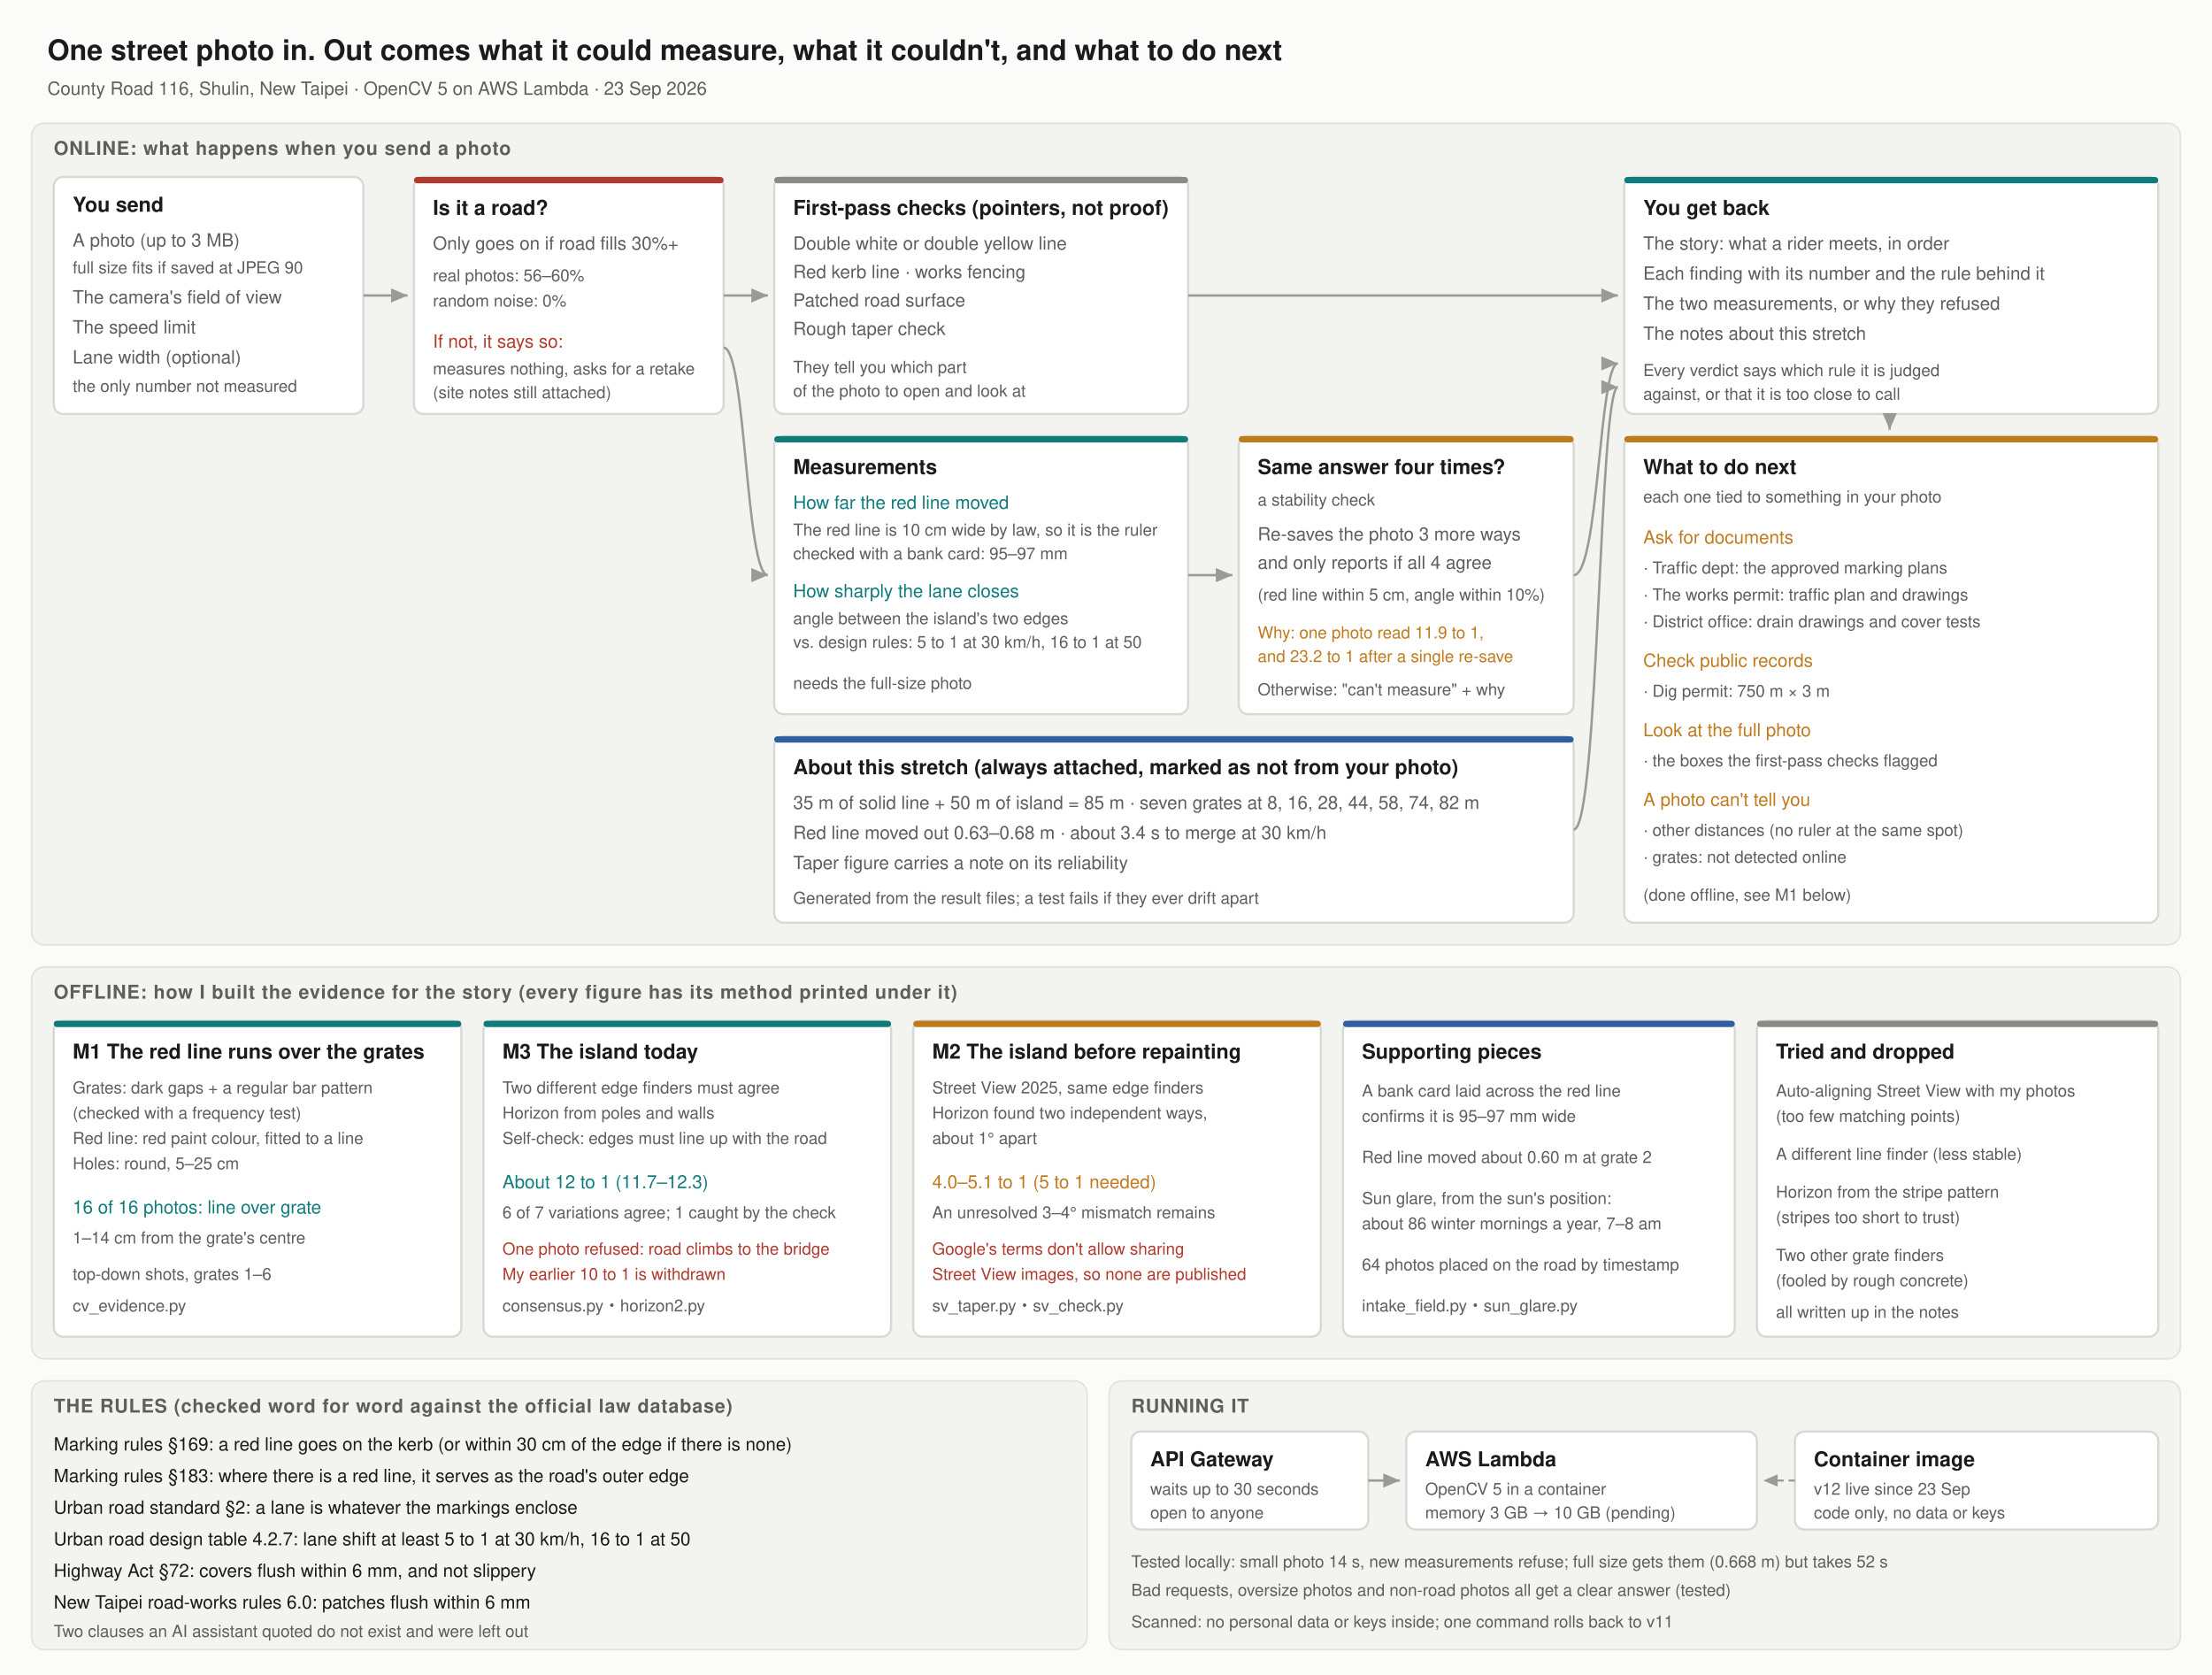
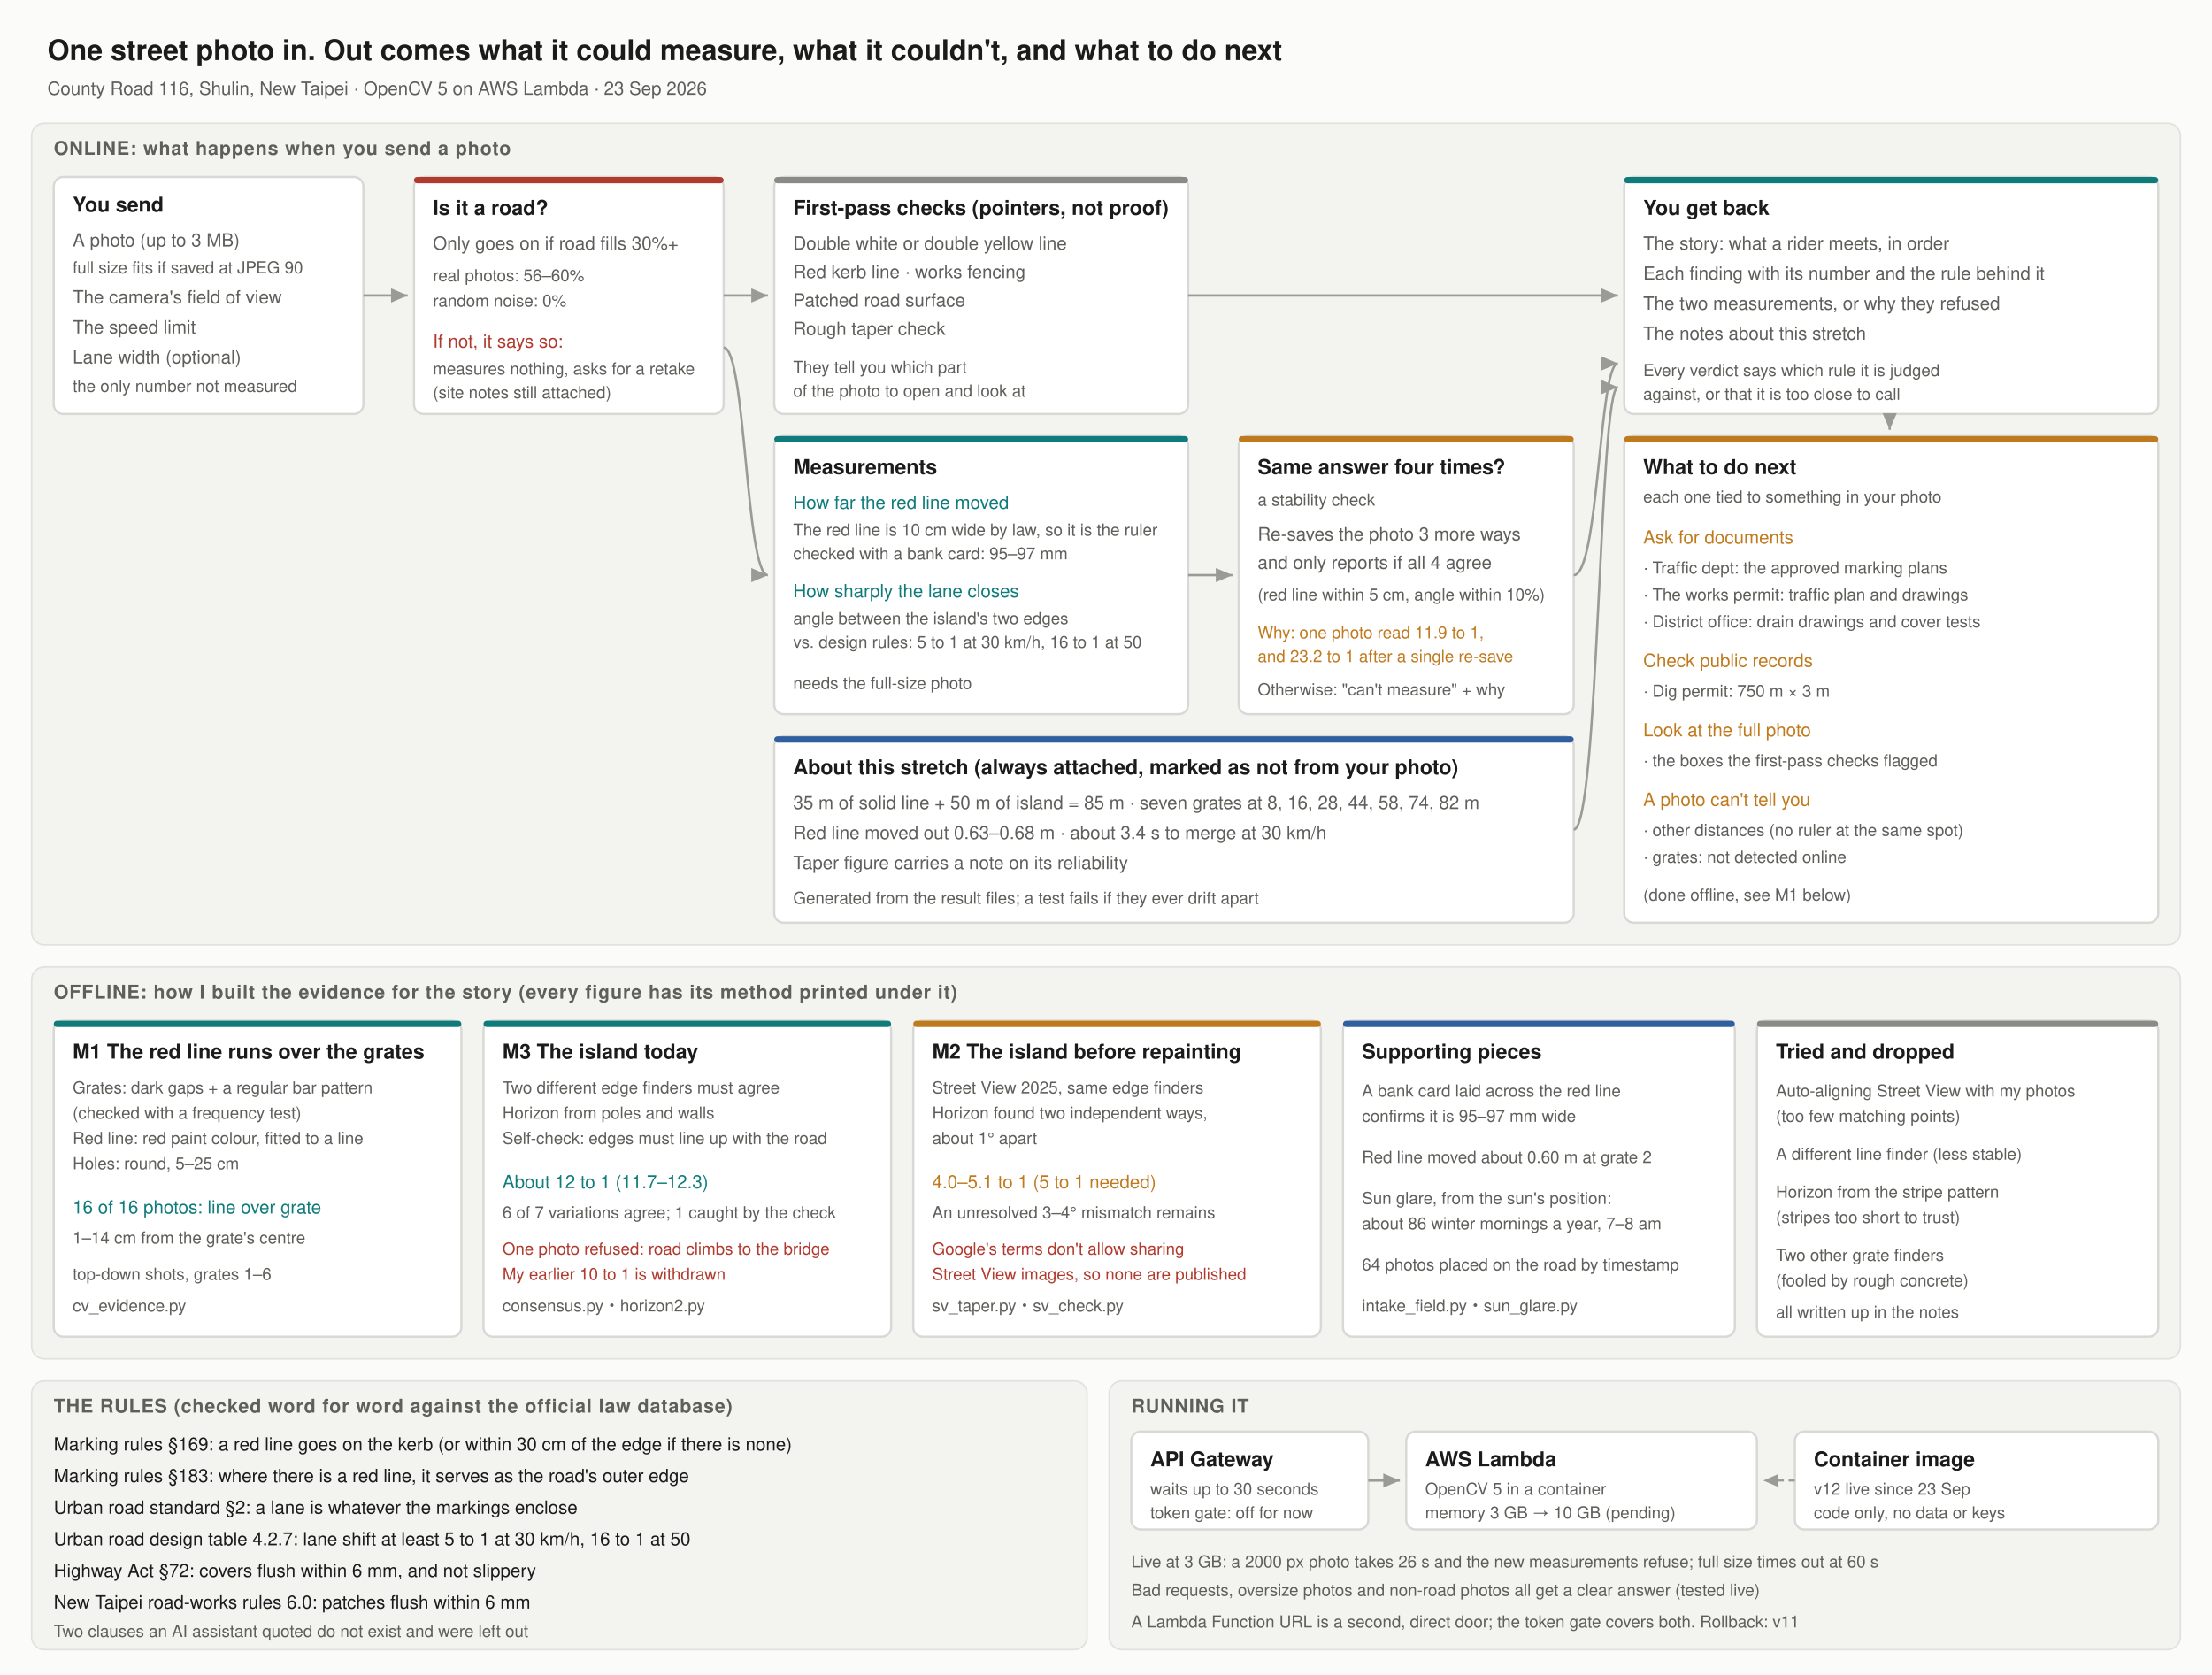
<svg xmlns="http://www.w3.org/2000/svg" viewBox="0 0 1400 1060" width="1400" height="1060" font-family="PingFang TC, Noto Sans TC, Helvetica, Arial, sans-serif">
  <style>
 .t{fill:#1b1b1b} .m{fill:#5e5e5a} .w{fill:#fff}
 .box{fill:#fff;stroke:#d8d8d4;stroke-width:1.4}
 .zone{fill:#f3f3f0;stroke:#e2e2dd;stroke-width:1}
 .teal{fill:#0f7b7b} .amber{fill:#c07a1e} .red{fill:#b03a2e} .grey{fill:#8a8a86} .blue{fill:#2f5f9e}
 .tt{fill:#0f7b7b} .ta{fill:#c07a1e} .tr{fill:#b03a2e} .tb{fill:#2f5f9e}
 .lbl{font-size:13px;font-weight:700}
 .sm{font-size:11.5px} .xs{font-size:10.5px}
 .hd{font-size:18px;font-weight:700} .zh{font-size:12px;font-weight:700;letter-spacing:.5px}
 .ar{stroke:#9a9a96;stroke-width:1.5;fill:none;marker-end:url(#a)}
 .ard{stroke:#9a9a96;stroke-width:1.3;fill:none;stroke-dasharray:4 3;marker-end:url(#a)}
</style>
  <defs>
    <marker id="a" markerWidth="8" markerHeight="8" refX="7" refY="3" orient="auto">
      <path d="M0,0 L7,3 L0,6 z" fill="#9a9a96" />
    </marker>
  </defs>
  <rect width="1400" height="1060" fill="#fbfbfa" />
  <text x="30" y="38" class="t hd">One street photo in. Out comes what it could measure, what it couldn't, and what to do next</text>
  <text x="30" y="60" class="m sm">County Road 116, Shulin, New Taipei · OpenCV 5 on AWS Lambda · 23 Sep 2026</text>
  <rect class="zone" x="20" y="78" width="1360" height="520" rx="8" />
  <text x="34" y="98" class="m zh">ONLINE: what happens when you send a photo</text>
  <rect class="box" x="34" y="112" width="196" height="150" rx="6" />
  <text x="46" y="134" class="t lbl">You send</text>
  <text x="46" y="156" class="m sm">A photo (up to 3 MB)</text>
  <text x="46" y="173" class="m xs">full size fits if saved at JPEG 90</text>
  <text x="46" y="192" class="m sm">The camera's field of view</text>
  <text x="46" y="211" class="m sm">The speed limit</text>
  <text x="46" y="230" class="m sm">Lane width (optional)</text>
  <text x="46" y="248" class="m xs">the only number not measured</text>
  <rect class="box" x="262" y="112" width="196" height="150" rx="6" />
  <rect x="262" y="112" width="196" height="4" class="red" rx="2" />
  <text x="274" y="136" class="t lbl">Is it a road?</text>
  <text x="274" y="158" class="m sm">Only goes on if road fills 30%+</text>
  <text x="274" y="178" class="m xs">real photos: 56–60%</text>
  <text x="274" y="194" class="m xs">random noise: 0%</text>
  <text x="274" y="220" class="tr sm">If not, it says so:</text>
  <text x="274" y="237" class="m xs">measures nothing, asks for a retake</text>
  <text x="274" y="252" class="m xs">(site notes still attached)</text>
  <rect class="box" x="490" y="112" width="262" height="150" rx="6" />
  <rect x="490" y="112" width="262" height="4" class="grey" rx="2" />
  <text x="502" y="136" class="t lbl">First-pass checks (pointers, not proof)</text>
  <text x="502" y="158" class="m sm">Double white or double yellow line</text>
  <text x="502" y="176" class="m sm">Red kerb line · works fencing</text>
  <text x="502" y="194" class="m sm">Patched road surface</text>
  <text x="502" y="212" class="m sm">Rough taper check</text>
  <text x="502" y="236" class="m xs">They tell you which part</text>
  <text x="502" y="251" class="m xs">of the photo to open and look at</text>
  <rect class="box" x="490" y="276" width="262" height="176" rx="6" />
  <rect x="490" y="276" width="262" height="4" class="teal" rx="2" />
  <text x="502" y="300" class="t lbl">Measurements</text>
  <text x="502" y="322" class="tt sm">How far the red line moved</text>
  <text x="502" y="339" class="m xs">The red line is 10 cm wide by law, so it is the ruler</text>
  <text x="502" y="354" class="m xs">checked with a bank card: 95–97 mm</text>
  <text x="502" y="378" class="tt sm">How sharply the lane closes</text>
  <text x="502" y="395" class="m xs">angle between the island's two edges</text>
  <text x="502" y="410" class="m xs">vs. design rules: 5 to 1 at 30 km/h, 16 to 1 at 50</text>
  <text x="502" y="436" class="m xs">needs the full-size photo</text>
  <rect class="box" x="784" y="276" width="212" height="176" rx="6" />
  <rect x="784" y="276" width="212" height="4" class="amber" rx="2" />
  <text x="796" y="300" class="t lbl">Same answer four times?</text>
  <text x="796" y="320" class="m xs">a stability check</text>
  <text x="796" y="342" class="m sm">Re-saves the photo 3 more ways</text>
  <text x="796" y="360" class="m sm">and only reports if all 4 agree</text>
  <text x="796" y="380" class="m xs">(red line within 5 cm, angle within 10%)</text>
  <text x="796" y="404" class="ta xs">Why: one photo read 11.9 to 1,</text>
  <text x="796" y="419" class="ta xs">and 23.2 to 1 after a single re-save</text>
  <text x="796" y="440" class="m xs">Otherwise: "can't measure" + why</text>
  <rect class="box" x="490" y="466" width="506" height="118" rx="6" />
  <rect x="490" y="466" width="506" height="4" class="blue" rx="2" />
  <text x="502" y="490" class="t lbl">About this stretch (always attached, marked as not from your photo)</text>
  <text x="502" y="512" class="m sm">35 m of solid line + 50 m of island = 85 m · seven grates at 8, 16, 28, 44, 58, 74, 82 m</text>
  <text x="502" y="531" class="m sm">Red line moved out 0.63–0.68 m · about 3.4 s to merge at 30 km/h</text>
  <text x="502" y="550" class="m sm">Taper figure carries a note on its reliability</text>
  <text x="502" y="572" class="m xs">Generated from the result files; a test fails if they ever drift apart</text>
  <rect class="box" x="1028" y="112" width="338" height="150" rx="6" />
  <rect x="1028" y="112" width="338" height="4" class="teal" rx="2" />
  <text x="1040" y="136" class="t lbl">You get back</text>
  <text x="1040" y="158" class="m sm">The story: what a rider meets, in order</text>
  <text x="1040" y="177" class="m sm">Each finding with its number and the rule behind it</text>
  <text x="1040" y="196" class="m sm">The two measurements, or why they refused</text>
  <text x="1040" y="215" class="m sm">The notes about this stretch</text>
  <text x="1040" y="238" class="m xs">Every verdict says which rule it is judged</text>
  <text x="1040" y="253" class="m xs">against, or that it is too close to call</text>
  <rect class="box" x="1028" y="276" width="338" height="308" rx="6" />
  <rect x="1028" y="276" width="338" height="4" class="amber" rx="2" />
  <text x="1040" y="300" class="t lbl">What to do next</text>
  <text x="1040" y="318" class="m xs">each one tied to something in your photo</text>
  <text x="1040" y="344" class="ta sm">Ask for documents</text>
  <text x="1040" y="363" class="m xs">· Traffic dept: the approved marking plans</text>
  <text x="1040" y="380" class="m xs">· The works permit: traffic plan and drawings</text>
  <text x="1040" y="397" class="m xs">· District office: drain drawings and cover tests</text>
  <text x="1040" y="422" class="ta sm">Check public records</text>
  <text x="1040" y="441" class="m xs">· Dig permit: 750 m × 3 m</text>
  <text x="1040" y="466" class="ta sm">Look at the full photo</text>
  <text x="1040" y="485" class="m xs">· the boxes the first-pass checks flagged</text>
  <text x="1040" y="510" class="ta sm">A photo can't tell you</text>
  <text x="1040" y="529" class="m xs">· other distances (no ruler at the same spot)</text>
  <text x="1040" y="546" class="m xs">· grates: not detected online</text>
  <text x="1040" y="570" class="m xs">(done offline, see M1 below)</text>
  <path class="ar" d="M230,187 L258,187" />
  <path class="ar" d="M458,187 L486,187" />
  <path class="ar" d="M458,220 C472,220 472,364 486,364" />
  <path class="ar" d="M752,364 L780,364" />
  <path class="ar" d="M752,187 L1024,187" />
  <path class="ar" d="M996,364 C1012,364 1012,230 1024,230" />
  <path class="ar" d="M996,525 C1012,525 1012,245 1024,245" />
  <path class="ar" d="M1196,262 L1196,272" />
  <rect class="zone" x="20" y="612" width="1360" height="248" rx="8" />
  <text x="34" y="632" class="m zh">OFFLINE: how I built the evidence for the story (every figure has its method printed under it)</text>
  <rect class="box" x="34" y="646" width="258" height="200" rx="6" />
  <rect x="34" y="646" width="258" height="4" class="teal" rx="2" />
  <text x="46" y="670" class="t lbl">M1 The red line runs over the grates</text>
  <text x="46" y="692" class="m xs">Grates: dark gaps + a regular bar pattern</text>
  <text x="46" y="708" class="m xs">(checked with a frequency test)</text>
  <text x="46" y="724" class="m xs">Red line: red paint colour, fitted to a line</text>
  <text x="46" y="740" class="m xs">Holes: round, 5–25 cm</text>
  <text x="46" y="768" class="tt sm">16 of 16 photos: line over grate</text>
  <text x="46" y="787" class="m xs">1–14 cm from the grate's centre</text>
  <text x="46" y="810" class="m xs">top-down shots, grates 1–6</text>
  <text x="46" y="830" class="m xs">cv_evidence.py</text>
  <rect class="box" x="306" y="646" width="258" height="200" rx="6" />
  <rect x="306" y="646" width="258" height="4" class="teal" rx="2" />
  <text x="318" y="670" class="t lbl">M3 The island today</text>
  <text x="318" y="692" class="m xs">Two different edge finders must agree</text>
  <text x="318" y="708" class="m xs">Horizon from poles and walls</text>
  <text x="318" y="724" class="m xs">Self-check: edges must line up with the road</text>
  <text x="318" y="752" class="tt sm">About 12 to 1 (11.7–12.3)</text>
  <text x="318" y="771" class="m xs">6 of 7 variations agree; 1 caught by the check</text>
  <text x="318" y="794" class="tr xs">One photo refused: road climbs to the bridge</text>
  <text x="318" y="810" class="tr xs">My earlier 10 to 1 is withdrawn</text>
  <text x="318" y="830" class="m xs">consensus.py・horizon2.py</text>
  <rect class="box" x="578" y="646" width="258" height="200" rx="6" />
  <rect x="578" y="646" width="258" height="4" class="amber" rx="2" />
  <text x="590" y="670" class="t lbl">M2 The island before repainting</text>
  <text x="590" y="692" class="m xs">Street View 2025, same edge finders</text>
  <text x="590" y="708" class="m xs">Horizon found two independent ways,</text>
  <text x="590" y="724" class="m xs">about 1° apart</text>
  <text x="590" y="752" class="ta sm">4.0–5.1 to 1 (5 to 1 needed)</text>
  <text x="590" y="771" class="m xs">An unresolved 3–4° mismatch remains</text>
  <text x="590" y="794" class="tr xs">Google's terms don't allow sharing</text>
  <text x="590" y="810" class="tr xs">Street View images, so none are published</text>
  <text x="590" y="830" class="m xs">sv_taper.py・sv_check.py</text>
  <rect class="box" x="850" y="646" width="248" height="200" rx="6" />
  <rect x="850" y="646" width="248" height="4" class="blue" rx="2" />
  <text x="862" y="670" class="t lbl">Supporting pieces</text>
  <text x="862" y="694" class="m xs">A bank card laid across the red line</text>
  <text x="862" y="710" class="m xs">confirms it is 95–97 mm wide</text>
  <text x="862" y="736" class="m xs">Red line moved about 0.60 m at grate 2</text>
  <text x="862" y="762" class="m xs">Sun glare, from the sun's position:</text>
  <text x="862" y="778" class="m xs">about 86 winter mornings a year, 7–8 am</text>
  <text x="862" y="804" class="m xs">64 photos placed on the road by timestamp</text>
  <text x="862" y="830" class="m xs">intake_field.py・sun_glare.py</text>
  <rect class="box" x="1112" y="646" width="254" height="200" rx="6" />
  <rect x="1112" y="646" width="254" height="4" class="grey" rx="2" />
  <text x="1124" y="670" class="t lbl">Tried and dropped</text>
  <text x="1124" y="694" class="m xs">Auto-aligning Street View with my photos</text>
  <text x="1124" y="710" class="m xs">(too few matching points)</text>
  <text x="1124" y="734" class="m xs">A different line finder (less stable)</text>
  <text x="1124" y="758" class="m xs">Horizon from the stripe pattern</text>
  <text x="1124" y="774" class="m xs">(stripes too short to trust)</text>
  <text x="1124" y="798" class="m xs">Two other grate finders</text>
  <text x="1124" y="814" class="m xs">(fooled by rough concrete)</text>
  <text x="1124" y="834" class="m xs">all written up in the notes</text>
  <rect class="zone" x="20" y="874" width="668" height="170" rx="8" />
  <text x="34" y="894" class="m zh">THE RULES (checked word for word against the official law database)</text>
  <text x="34" y="918" class="t sm">Marking rules §169: a red line goes on the kerb (or within 30 cm of the edge if there is none)</text>
  <text x="34" y="938" class="t sm">Marking rules §183: where there is a red line, it serves as the road's outer edge</text>
  <text x="34" y="958" class="t sm">Urban road standard §2: a lane is whatever the markings enclose</text>
  <text x="34" y="978" class="t sm">Urban road design table 4.2.7: lane shift at least 5 to 1 at 30 km/h, 16 to 1 at 50</text>
  <text x="34" y="998" class="t sm">Highway Act §72: covers flush within 6 mm, and not slippery</text>
  <text x="34" y="1018" class="t sm">New Taipei road-works rules 6.0: patches flush within 6 mm</text>
  <text x="34" y="1036" class="m xs">Two clauses an AI assistant quoted do not exist and were left out</text>
  <rect class="zone" x="702" y="874" width="678" height="170" rx="8" />
  <text x="716" y="894" class="m zh">RUNNING IT</text>
  <rect class="box" x="716" y="906" width="150" height="62" rx="6" />
  <text x="728" y="928" class="t lbl">API Gateway</text>
  <text x="728" y="946" class="m xs">waits up to 30 seconds</text>
-   <text x="728" y="961" class="m xs">open to anyone</text>
+   <text x="728" y="961" class="m xs">token gate: off for now</text>
  <rect class="box" x="890" y="906" width="222" height="62" rx="6" />
  <text x="902" y="928" class="t lbl">AWS Lambda</text>
  <text x="902" y="946" class="m xs">OpenCV 5 in a container</text>
  <text x="902" y="961" class="m xs">memory 3 GB → 10 GB (pending)</text>
  <rect class="box" x="1136" y="906" width="230" height="62" rx="6" />
  <text x="1148" y="928" class="t lbl">Container image</text>
  <text x="1148" y="946" class="m xs">v12 live since 23 Sep</text>
  <text x="1148" y="961" class="m xs">code only, no data or keys</text>
  <path class="ar" d="M866,937 L886,937" />
  <path class="ard" d="M1136,937 L1116,937" />
-   <text x="716" y="992" class="m xs">Tested locally: small photo 14 s, new measurements refuse; full size gets them (0.668 m) but takes 52 s</text>
-   <text x="716" y="1010" class="m xs">Bad requests, oversize photos and non-road photos all get a clear answer (tested)</text>
-   <text x="716" y="1030" class="m xs">Scanned: no personal data or keys inside; one command rolls back to v11</text>
+   <text x="716" y="992" class="m xs">Live at 3 GB: a 2000 px photo takes 26 s and the new measurements refuse; full size times out at 60 s</text>
+   <text x="716" y="1010" class="m xs">Bad requests, oversize photos and non-road photos all get a clear answer (tested live)</text>
+   <text x="716" y="1030" class="m xs">A Lambda Function URL is a second, direct door; the token gate covers both. Rollback: v11</text>
</svg>
